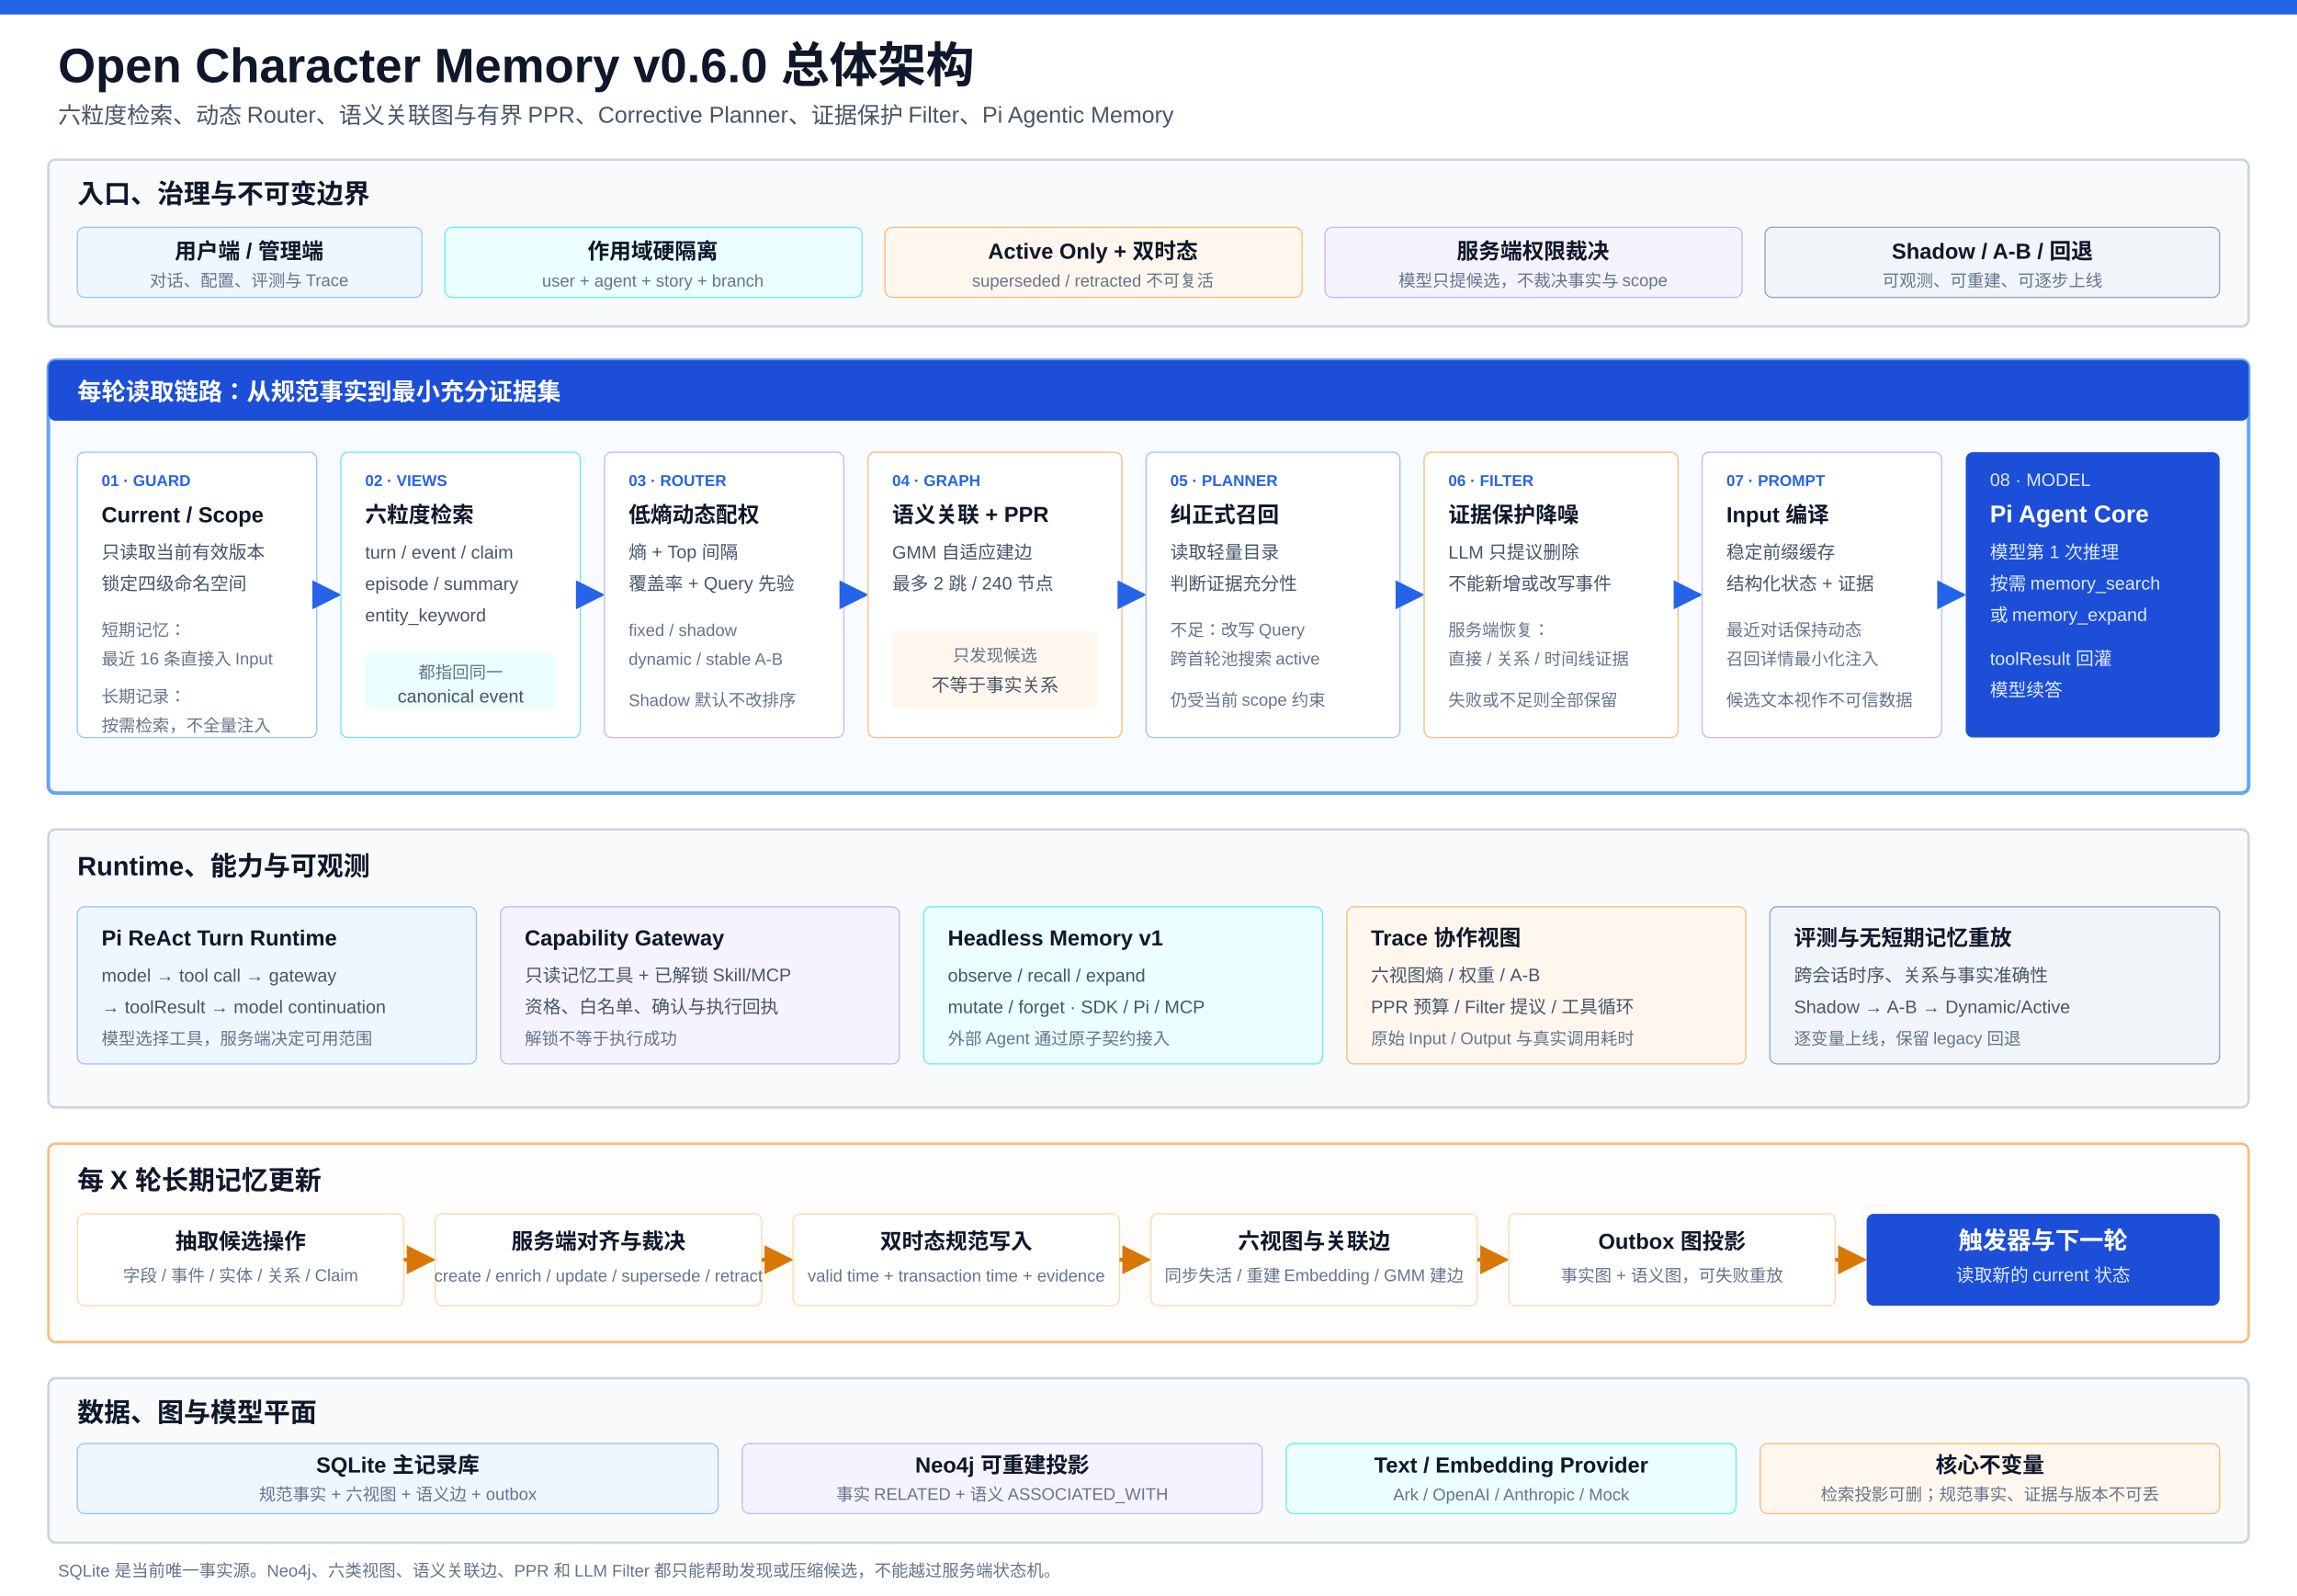
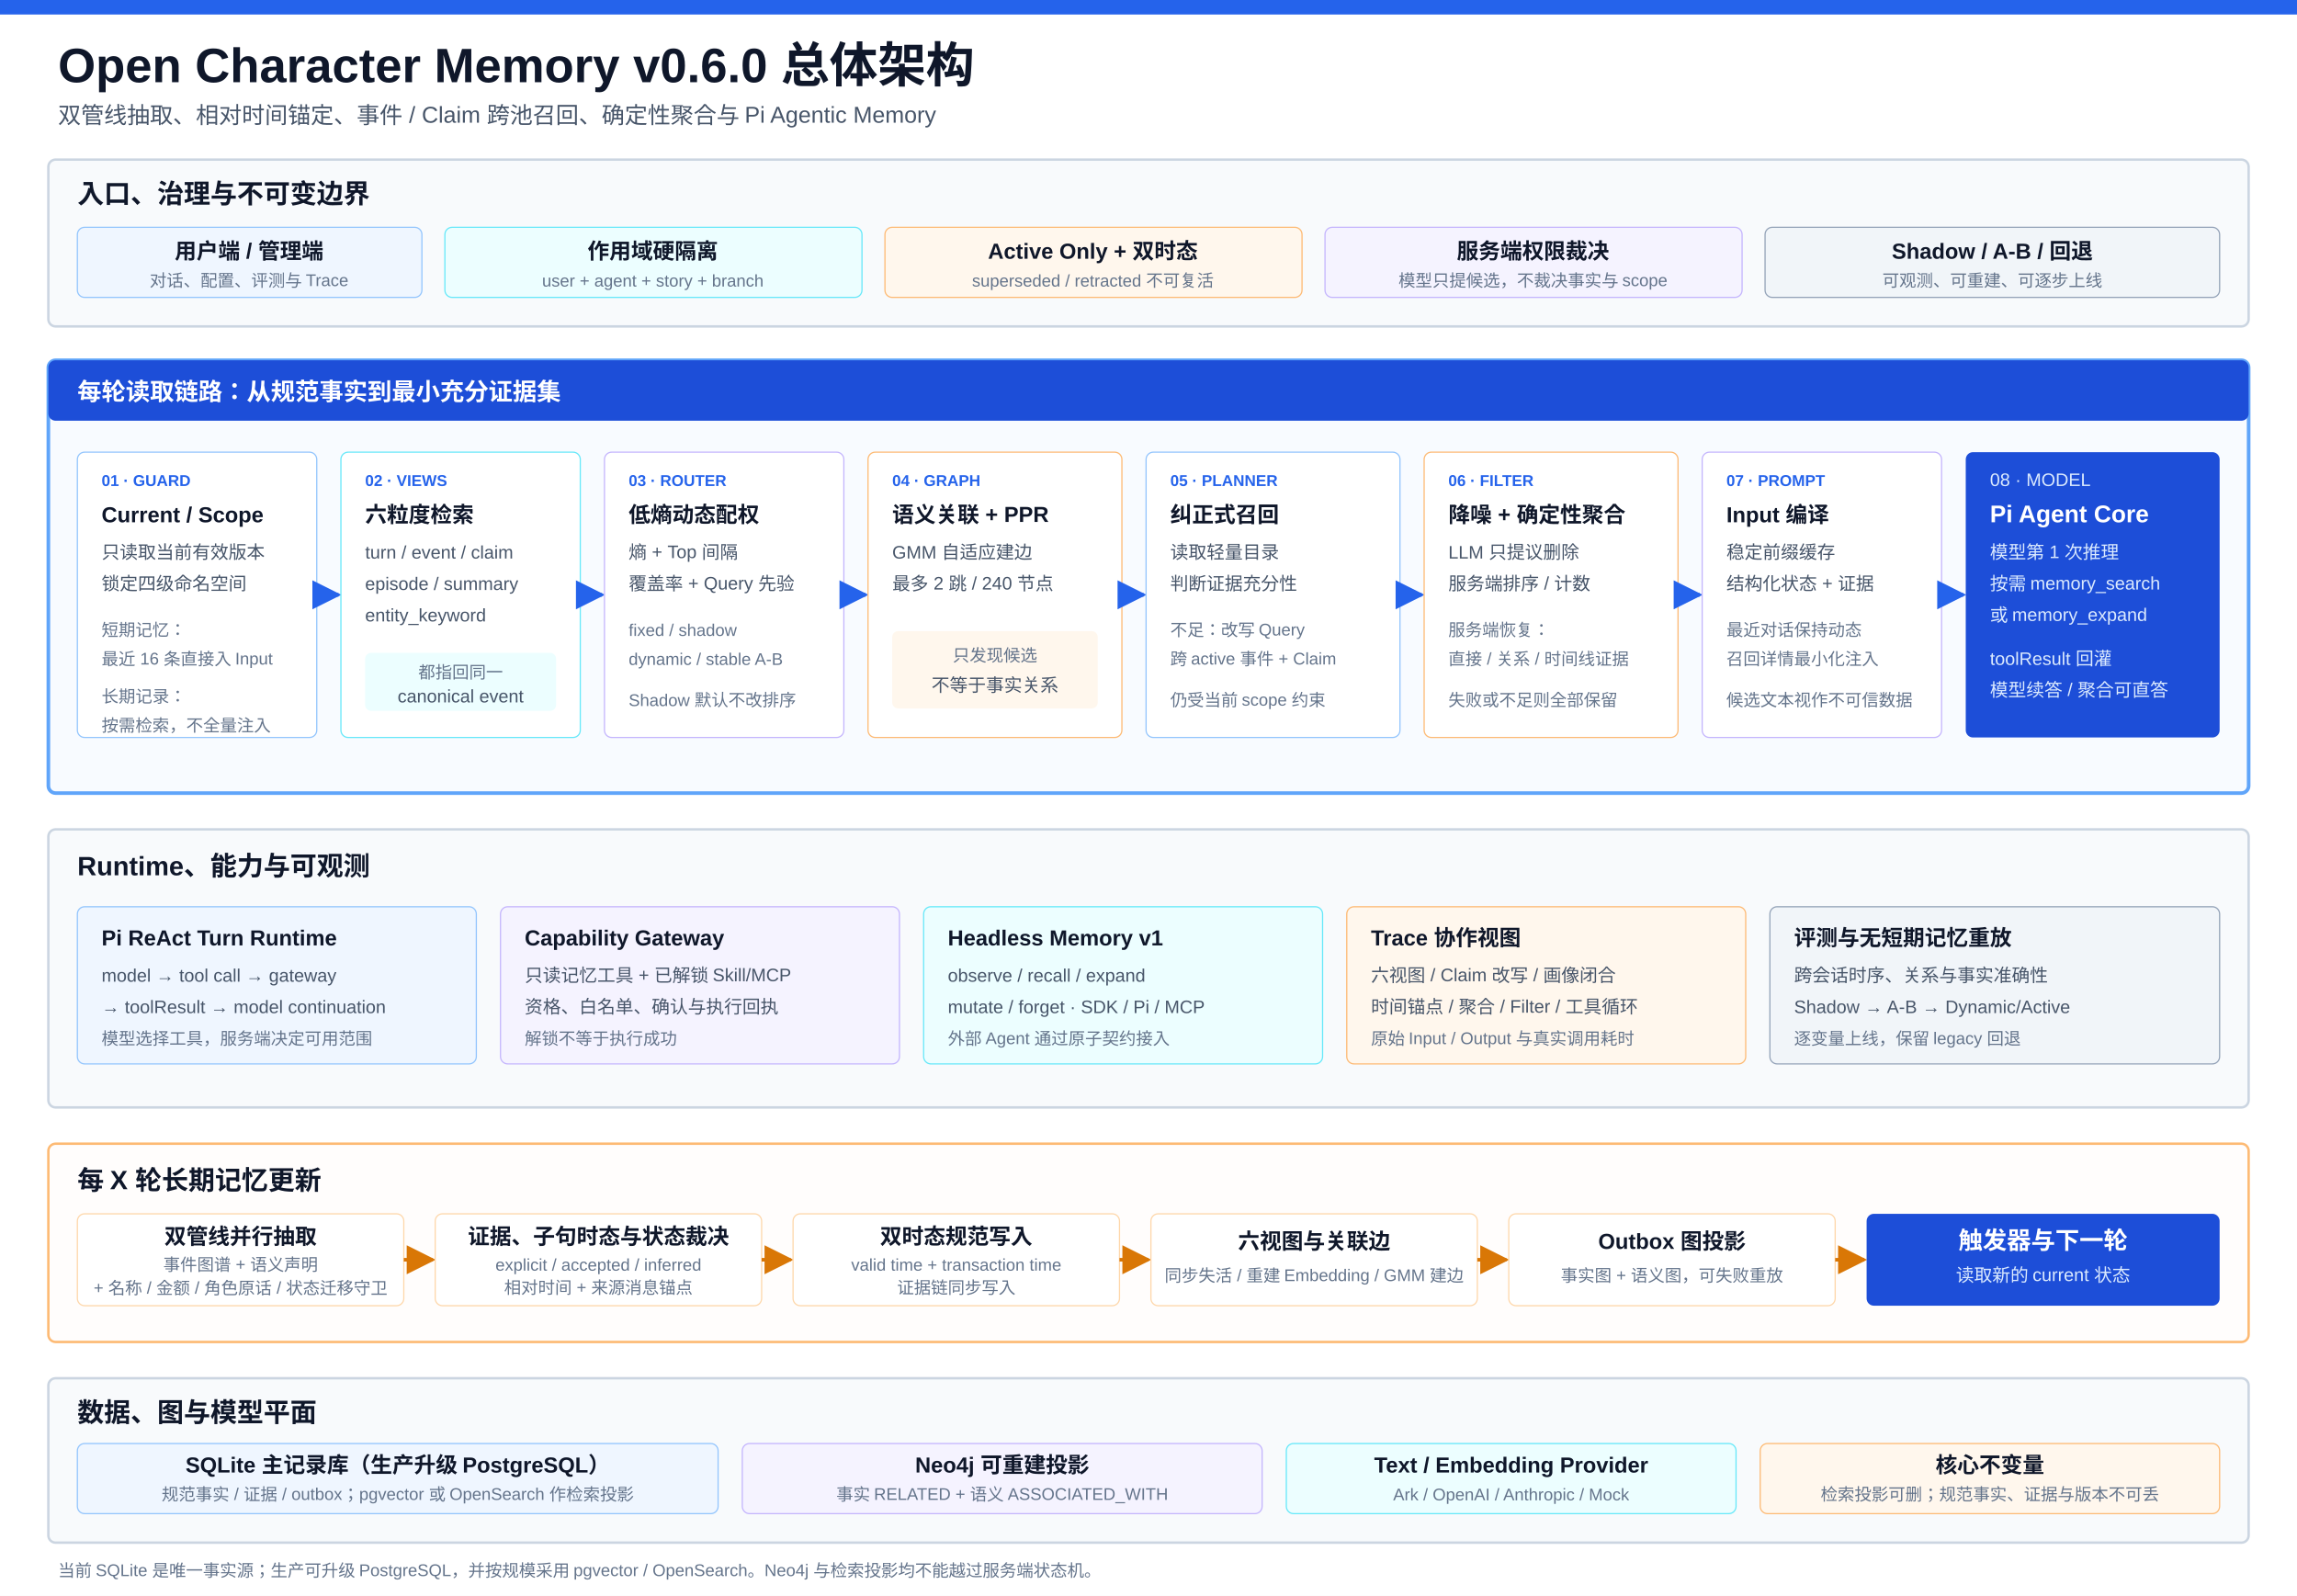
<svg xmlns="http://www.w3.org/2000/svg" width="1900" height="1320" viewBox="0 0 1900 1320">
  <defs>
    <marker id="arrow-blue" viewBox="0 0 10 10" refX="9" refY="5" markerWidth="8" markerHeight="8" orient="auto-start-reverse">
      <path d="M0 0L10 5L0 10Z" fill="#2563EB" />
    </marker>
    <marker id="arrow-amber" viewBox="0 0 10 10" refX="9" refY="5" markerWidth="8" markerHeight="8" orient="auto-start-reverse">
      <path d="M0 0L10 5L0 10Z" fill="#D97706" />
    </marker>
    <style>
      text { font-family: "PingFang SC", "Helvetica Neue", Arial, sans-serif; letter-spacing: 0; }
      .title { font-size: 40px; font-weight: 700; fill: #0F172A; }
      .subtitle { font-size: 19px; fill: #475569; }
      .lane-title { font-size: 22px; font-weight: 700; fill: #0F172A; }
      .card-title { font-size: 18px; font-weight: 700; fill: #0F172A; }
      .card-text { font-size: 15px; fill: #475569; }
      .small { font-size: 14px; fill: #64748B; }
      .step { font-size: 13px; font-weight: 700; fill: #2563EB; }
      .white-title { font-size: 20px; font-weight: 700; fill: #FFFFFF; }
      .white-text { font-size: 15px; fill: #DBEAFE; }
      .line { stroke: #2563EB; stroke-width: 3; fill: none; marker-end: url(#arrow-blue); }
      .loop { stroke: #D97706; stroke-width: 3; fill: none; marker-end: url(#arrow-amber); }
    </style>
  </defs>
  <rect width="1900" height="1320" fill="#FFFFFF" />
  <rect width="1900" height="12" fill="#2563EB" />
  <text x="48" y="68" class="title">Open Character Memory v0.6.0 总体架构</text>
-   <text x="48" y="102" class="subtitle">六粒度检索、动态 Router、语义关联图与有界 PPR、Corrective Planner、证据保护 Filter、Pi Agentic Memory</text>
+   <text x="48" y="102" class="subtitle">双管线抽取、相对时间锚定、事件 / Claim 跨池召回、确定性聚合与 Pi Agentic Memory</text>
  <rect x="40" y="132" width="1820" height="138" rx="6" fill="#F8FAFC" stroke="#CBD5E1" stroke-width="2" />
  <text x="64" y="168" class="lane-title">入口、治理与不可变边界</text>
  <rect x="64" y="188" width="285" height="58" rx="6" fill="#EFF6FF" stroke="#93C5FD" />
  <text x="206" y="214" text-anchor="middle" class="card-title">用户端 / 管理端</text>
  <text x="206" y="237" text-anchor="middle" class="small">对话、配置、评测与 Trace</text>
  <rect x="368" y="188" width="345" height="58" rx="6" fill="#ECFEFF" stroke="#67E8F9" />
  <text x="540" y="214" text-anchor="middle" class="card-title">作用域硬隔离</text>
  <text x="540" y="237" text-anchor="middle" class="small">user + agent + story + branch</text>
  <rect x="732" y="188" width="345" height="58" rx="6" fill="#FFF7ED" stroke="#FDBA74" />
  <text x="904" y="214" text-anchor="middle" class="card-title">Active Only + 双时态</text>
  <text x="904" y="237" text-anchor="middle" class="small">superseded / retracted 不可复活</text>
  <rect x="1096" y="188" width="345" height="58" rx="6" fill="#F5F3FF" stroke="#C4B5FD" />
  <text x="1268" y="214" text-anchor="middle" class="card-title">服务端权限裁决</text>
  <text x="1268" y="237" text-anchor="middle" class="small">模型只提候选，不裁决事实与 scope</text>
  <rect x="1460" y="188" width="376" height="58" rx="6" fill="#F1F5F9" stroke="#94A3B8" />
  <text x="1648" y="214" text-anchor="middle" class="card-title">Shadow / A-B / 回退</text>
  <text x="1648" y="237" text-anchor="middle" class="small">可观测、可重建、可逐步上线</text>
  <rect x="40" y="298" width="1820" height="358" rx="6" fill="#F8FBFF" stroke="#60A5FA" stroke-width="3" />
  <rect x="40" y="298" width="1820" height="50" rx="6" fill="#1D4ED8" />
  <text x="64" y="331" class="white-title">每轮读取链路：从规范事实到最小充分证据集</text>
  <rect x="64" y="374" width="198" height="236" rx="6" fill="#FFFFFF" stroke="#93C5FD" />
  <text x="84" y="402" class="step">01 · GUARD</text>
  <text x="84" y="432" class="card-title">Current / Scope</text>
  <text x="84" y="462" class="card-text">只读取当前有效版本</text>
  <text x="84" y="488" class="card-text">锁定四级命名空间</text>
  <text x="84" y="526" class="small">短期记忆：</text>
  <text x="84" y="550" class="small">最近 16 条直接入 Input</text>
  <text x="84" y="581" class="small">长期记录：</text>
  <text x="84" y="605" class="small">按需检索，不全量注入</text>
  <path d="M262 492H280" class="line" />
  <rect x="282" y="374" width="198" height="236" rx="6" fill="#FFFFFF" stroke="#67E8F9" />
  <text x="302" y="402" class="step">02 · VIEWS</text>
  <text x="302" y="432" class="card-title">六粒度检索</text>
  <text x="302" y="462" class="card-text">turn / event / claim</text>
  <text x="302" y="488" class="card-text">episode / summary</text>
  <text x="302" y="514" class="card-text">entity_keyword</text>
  <rect x="302" y="540" width="158" height="48" rx="5" fill="#ECFEFF" />
  <text x="381" y="561" text-anchor="middle" class="small">都指回同一</text>
  <text x="381" y="581" text-anchor="middle" class="card-text">canonical event</text>
  <path d="M480 492H498" class="line" />
  <rect x="500" y="374" width="198" height="236" rx="6" fill="#FFFFFF" stroke="#C4B5FD" />
  <text x="520" y="402" class="step">03 · ROUTER</text>
  <text x="520" y="432" class="card-title">低熵动态配权</text>
  <text x="520" y="462" class="card-text">熵 + Top 间隔</text>
  <text x="520" y="488" class="card-text">覆盖率 + Query 先验</text>
  <text x="520" y="526" class="small">fixed / shadow</text>
  <text x="520" y="550" class="small">dynamic / stable A-B</text>
  <text x="520" y="584" class="small">Shadow 默认不改排序</text>
  <path d="M698 492H716" class="line" />
  <rect x="718" y="374" width="210" height="236" rx="6" fill="#FFFFFF" stroke="#FDBA74" />
  <text x="738" y="402" class="step">04 · GRAPH</text>
  <text x="738" y="432" class="card-title">语义关联 + PPR</text>
  <text x="738" y="462" class="card-text">GMM 自适应建边</text>
  <text x="738" y="488" class="card-text">最多 2 跳 / 240 节点</text>
  <rect x="738" y="522" width="170" height="64" rx="5" fill="#FFF7ED" />
  <text x="823" y="547" text-anchor="middle" class="small">只发现候选</text>
  <text x="823" y="572" text-anchor="middle" class="card-text">不等于事实关系</text>
  <path d="M928 492H946" class="line" />
  <rect x="948" y="374" width="210" height="236" rx="6" fill="#FFFFFF" stroke="#93C5FD" />
  <text x="968" y="402" class="step">05 · PLANNER</text>
  <text x="968" y="432" class="card-title">纠正式召回</text>
  <text x="968" y="462" class="card-text">读取轻量目录</text>
  <text x="968" y="488" class="card-text">判断证据充分性</text>
  <text x="968" y="526" class="small">不足：改写 Query</text>
-   <text x="968" y="550" class="small">跨首轮池搜索 active</text>
+   <text x="968" y="550" class="small">跨 active 事件 + Claim</text>
  <text x="968" y="584" class="small">仍受当前 scope 约束</text>
  <path d="M1158 492H1176" class="line" />
  <rect x="1178" y="374" width="210" height="236" rx="6" fill="#FFFFFF" stroke="#FDBA74" />
  <text x="1198" y="402" class="step">06 · FILTER</text>
-   <text x="1198" y="432" class="card-title">证据保护降噪</text>
+   <text x="1198" y="432" class="card-title">降噪 + 确定性聚合</text>
  <text x="1198" y="462" class="card-text">LLM 只提议删除</text>
-   <text x="1198" y="488" class="card-text">不能新增或改写事件</text>
+   <text x="1198" y="488" class="card-text">服务端排序 / 计数</text>
  <text x="1198" y="526" class="small">服务端恢复：</text>
  <text x="1198" y="550" class="small">直接 / 关系 / 时间线证据</text>
  <text x="1198" y="584" class="small">失败或不足则全部保留</text>
  <path d="M1388 492H1406" class="line" />
  <rect x="1408" y="374" width="198" height="236" rx="6" fill="#FFFFFF" stroke="#C4B5FD" />
  <text x="1428" y="402" class="step">07 · PROMPT</text>
  <text x="1428" y="432" class="card-title">Input 编译</text>
  <text x="1428" y="462" class="card-text">稳定前缀缓存</text>
  <text x="1428" y="488" class="card-text">结构化状态 + 证据</text>
  <text x="1428" y="526" class="small">最近对话保持动态</text>
  <text x="1428" y="550" class="small">召回详情最小化注入</text>
  <text x="1428" y="584" class="small">候选文本视作不可信数据</text>
  <path d="M1606 492H1624" class="line" />
  <rect x="1626" y="374" width="210" height="236" rx="6" fill="#1D4ED8" />
  <text x="1646" y="402" class="white-text">08 · MODEL</text>
  <text x="1646" y="432" class="white-title">Pi Agent Core</text>
  <text x="1646" y="462" class="white-text">模型第 1 次推理</text>
  <text x="1646" y="488" class="white-text">按需 memory_search</text>
  <text x="1646" y="514" class="white-text">或 memory_expand</text>
  <text x="1646" y="550" class="white-text">toolResult 回灌</text>
-   <text x="1646" y="576" class="white-text">模型续答</text>
+   <text x="1646" y="576" class="white-text">模型续答 / 聚合可直答</text>
  <rect x="40" y="686" width="1820" height="230" rx="6" fill="#F8FAFC" stroke="#CBD5E1" stroke-width="2" />
  <text x="64" y="724" class="lane-title">Runtime、能力与可观测</text>
  <rect x="64" y="750" width="330" height="130" rx="6" fill="#EFF6FF" stroke="#93C5FD" />
  <text x="84" y="782" class="card-title">Pi ReAct Turn Runtime</text>
  <text x="84" y="812" class="card-text">model → tool call → gateway</text>
  <text x="84" y="838" class="card-text">→ toolResult → model continuation</text>
  <text x="84" y="864" class="small">模型选择工具，服务端决定可用范围</text>
  <rect x="414" y="750" width="330" height="130" rx="6" fill="#F5F3FF" stroke="#C4B5FD" />
  <text x="434" y="782" class="card-title">Capability Gateway</text>
  <text x="434" y="812" class="card-text">只读记忆工具 + 已解锁 Skill/MCP</text>
  <text x="434" y="838" class="card-text">资格、白名单、确认与执行回执</text>
  <text x="434" y="864" class="small">解锁不等于执行成功</text>
  <rect x="764" y="750" width="330" height="130" rx="6" fill="#ECFEFF" stroke="#67E8F9" />
  <text x="784" y="782" class="card-title">Headless Memory v1</text>
  <text x="784" y="812" class="card-text">observe / recall / expand</text>
  <text x="784" y="838" class="card-text">mutate / forget · SDK / Pi / MCP</text>
  <text x="784" y="864" class="small">外部 Agent 通过原子契约接入</text>
  <rect x="1114" y="750" width="330" height="130" rx="6" fill="#FFF7ED" stroke="#FDBA74" />
  <text x="1134" y="782" class="card-title">Trace 协作视图</text>
-   <text x="1134" y="812" class="card-text">六视图熵 / 权重 / A-B</text>
-   <text x="1134" y="838" class="card-text">PPR 预算 / Filter 提议 / 工具循环</text>
+   <text x="1134" y="812" class="card-text">六视图 / Claim 改写 / 画像闭合</text>
+   <text x="1134" y="838" class="card-text">时间锚点 / 聚合 / Filter / 工具循环</text>
  <text x="1134" y="864" class="small">原始 Input / Output 与真实调用耗时</text>
  <rect x="1464" y="750" width="372" height="130" rx="6" fill="#F1F5F9" stroke="#94A3B8" />
  <text x="1484" y="782" class="card-title">评测与无短期记忆重放</text>
  <text x="1484" y="812" class="card-text">跨会话时序、关系与事实准确性</text>
  <text x="1484" y="838" class="card-text">Shadow → A-B → Dynamic/Active</text>
  <text x="1484" y="864" class="small">逐变量上线，保留 legacy 回退</text>
  <rect x="40" y="946" width="1820" height="164" rx="6" fill="#FFFDFC" stroke="#FDBA74" stroke-width="2" />
  <text x="64" y="984" class="lane-title">每 X 轮长期记忆更新</text>
  <rect x="64" y="1004" width="270" height="76" rx="6" fill="#FFFFFF" stroke="#FED7AA" />
-   <text x="199" y="1033" text-anchor="middle" class="card-title">抽取候选操作</text>
-   <text x="199" y="1060" text-anchor="middle" class="small">字段 / 事件 / 实体 / 关系 / Claim</text>
+   <text x="199" y="1029" text-anchor="middle" class="card-title">双管线并行抽取</text>
+   <text x="199" y="1051" text-anchor="middle" class="small">事件图谱 + 语义声明</text>
+   <text x="199" y="1070" text-anchor="middle" class="small">+ 名称 / 金额 / 角色原话 / 状态迁移守卫</text>
  <path d="M334 1042H358" class="loop" />
  <rect x="360" y="1004" width="270" height="76" rx="6" fill="#FFFFFF" stroke="#FED7AA" />
-   <text x="495" y="1033" text-anchor="middle" class="card-title">服务端对齐与裁决</text>
-   <text x="495" y="1060" text-anchor="middle" class="small">create / enrich / update / supersede / retract</text>
+   <text x="495" y="1029" text-anchor="middle" class="card-title">证据、子句时态与状态裁决</text>
+   <text x="495" y="1051" text-anchor="middle" class="small">explicit / accepted / inferred</text>
+   <text x="495" y="1070" text-anchor="middle" class="small">相对时间 + 来源消息锚点</text>
  <path d="M630 1042H654" class="loop" />
  <rect x="656" y="1004" width="270" height="76" rx="6" fill="#FFFFFF" stroke="#FED7AA" />
-   <text x="791" y="1033" text-anchor="middle" class="card-title">双时态规范写入</text>
-   <text x="791" y="1060" text-anchor="middle" class="small">valid time + transaction time + evidence</text>
+   <text x="791" y="1029" text-anchor="middle" class="card-title">双时态规范写入</text>
+   <text x="791" y="1051" text-anchor="middle" class="small">valid time + transaction time</text>
+   <text x="791" y="1070" text-anchor="middle" class="small">证据链同步写入</text>
  <path d="M926 1042H950" class="loop" />
  <rect x="952" y="1004" width="270" height="76" rx="6" fill="#FFFFFF" stroke="#FED7AA" />
  <text x="1087" y="1033" text-anchor="middle" class="card-title">六视图与关联边</text>
  <text x="1087" y="1060" text-anchor="middle" class="small">同步失活 / 重建 Embedding / GMM 建边</text>
  <path d="M1222 1042H1246" class="loop" />
  <rect x="1248" y="1004" width="270" height="76" rx="6" fill="#FFFFFF" stroke="#FED7AA" />
  <text x="1383" y="1033" text-anchor="middle" class="card-title">Outbox 图投影</text>
  <text x="1383" y="1060" text-anchor="middle" class="small">事实图 + 语义图，可失败重放</text>
  <path d="M1518 1042H1542" class="loop" />
  <rect x="1544" y="1004" width="292" height="76" rx="6" fill="#1D4ED8" />
  <text x="1690" y="1033" text-anchor="middle" class="white-title">触发器与下一轮</text>
  <text x="1690" y="1060" text-anchor="middle" class="white-text">读取新的 current 状态</text>
  <rect x="40" y="1140" width="1820" height="136" rx="6" fill="#F8FAFC" stroke="#CBD5E1" stroke-width="2" />
  <text x="64" y="1176" class="lane-title">数据、图与模型平面</text>
  <rect x="64" y="1194" width="530" height="58" rx="6" fill="#EFF6FF" stroke="#93C5FD" />
-   <text x="329" y="1218" text-anchor="middle" class="card-title">SQLite 主记录库</text>
-   <text x="329" y="1241" text-anchor="middle" class="small">规范事实 + 六视图 + 语义边 + outbox</text>
+   <text x="329" y="1218" text-anchor="middle" class="card-title">SQLite 主记录库（生产升级 PostgreSQL）</text>
+   <text x="329" y="1241" text-anchor="middle" class="small">规范事实 / 证据 / outbox；pgvector 或 OpenSearch 作检索投影</text>
  <rect x="614" y="1194" width="430" height="58" rx="6" fill="#F5F3FF" stroke="#C4B5FD" />
  <text x="829" y="1218" text-anchor="middle" class="card-title">Neo4j 可重建投影</text>
  <text x="829" y="1241" text-anchor="middle" class="small">事实 RELATED + 语义 ASSOCIATED_WITH</text>
  <rect x="1064" y="1194" width="372" height="58" rx="6" fill="#ECFEFF" stroke="#67E8F9" />
  <text x="1250" y="1218" text-anchor="middle" class="card-title">Text / Embedding Provider</text>
  <text x="1250" y="1241" text-anchor="middle" class="small">Ark / OpenAI / Anthropic / Mock</text>
  <rect x="1456" y="1194" width="380" height="58" rx="6" fill="#FFF7ED" stroke="#FDBA74" />
  <text x="1646" y="1218" text-anchor="middle" class="card-title">核心不变量</text>
  <text x="1646" y="1241" text-anchor="middle" class="small">检索投影可删；规范事实、证据与版本不可丢</text>
-   <text x="48" y="1304" class="small">SQLite 是当前唯一事实源。Neo4j、六类视图、语义关联边、PPR 和 LLM Filter 都只能帮助发现或压缩候选，不能越过服务端状态机。</text>
+   <text x="48" y="1304" class="small">当前 SQLite 是唯一事实源；生产可升级 PostgreSQL，并按规模采用 pgvector / OpenSearch。Neo4j 与检索投影均不能越过服务端状态机。</text>
</svg>
